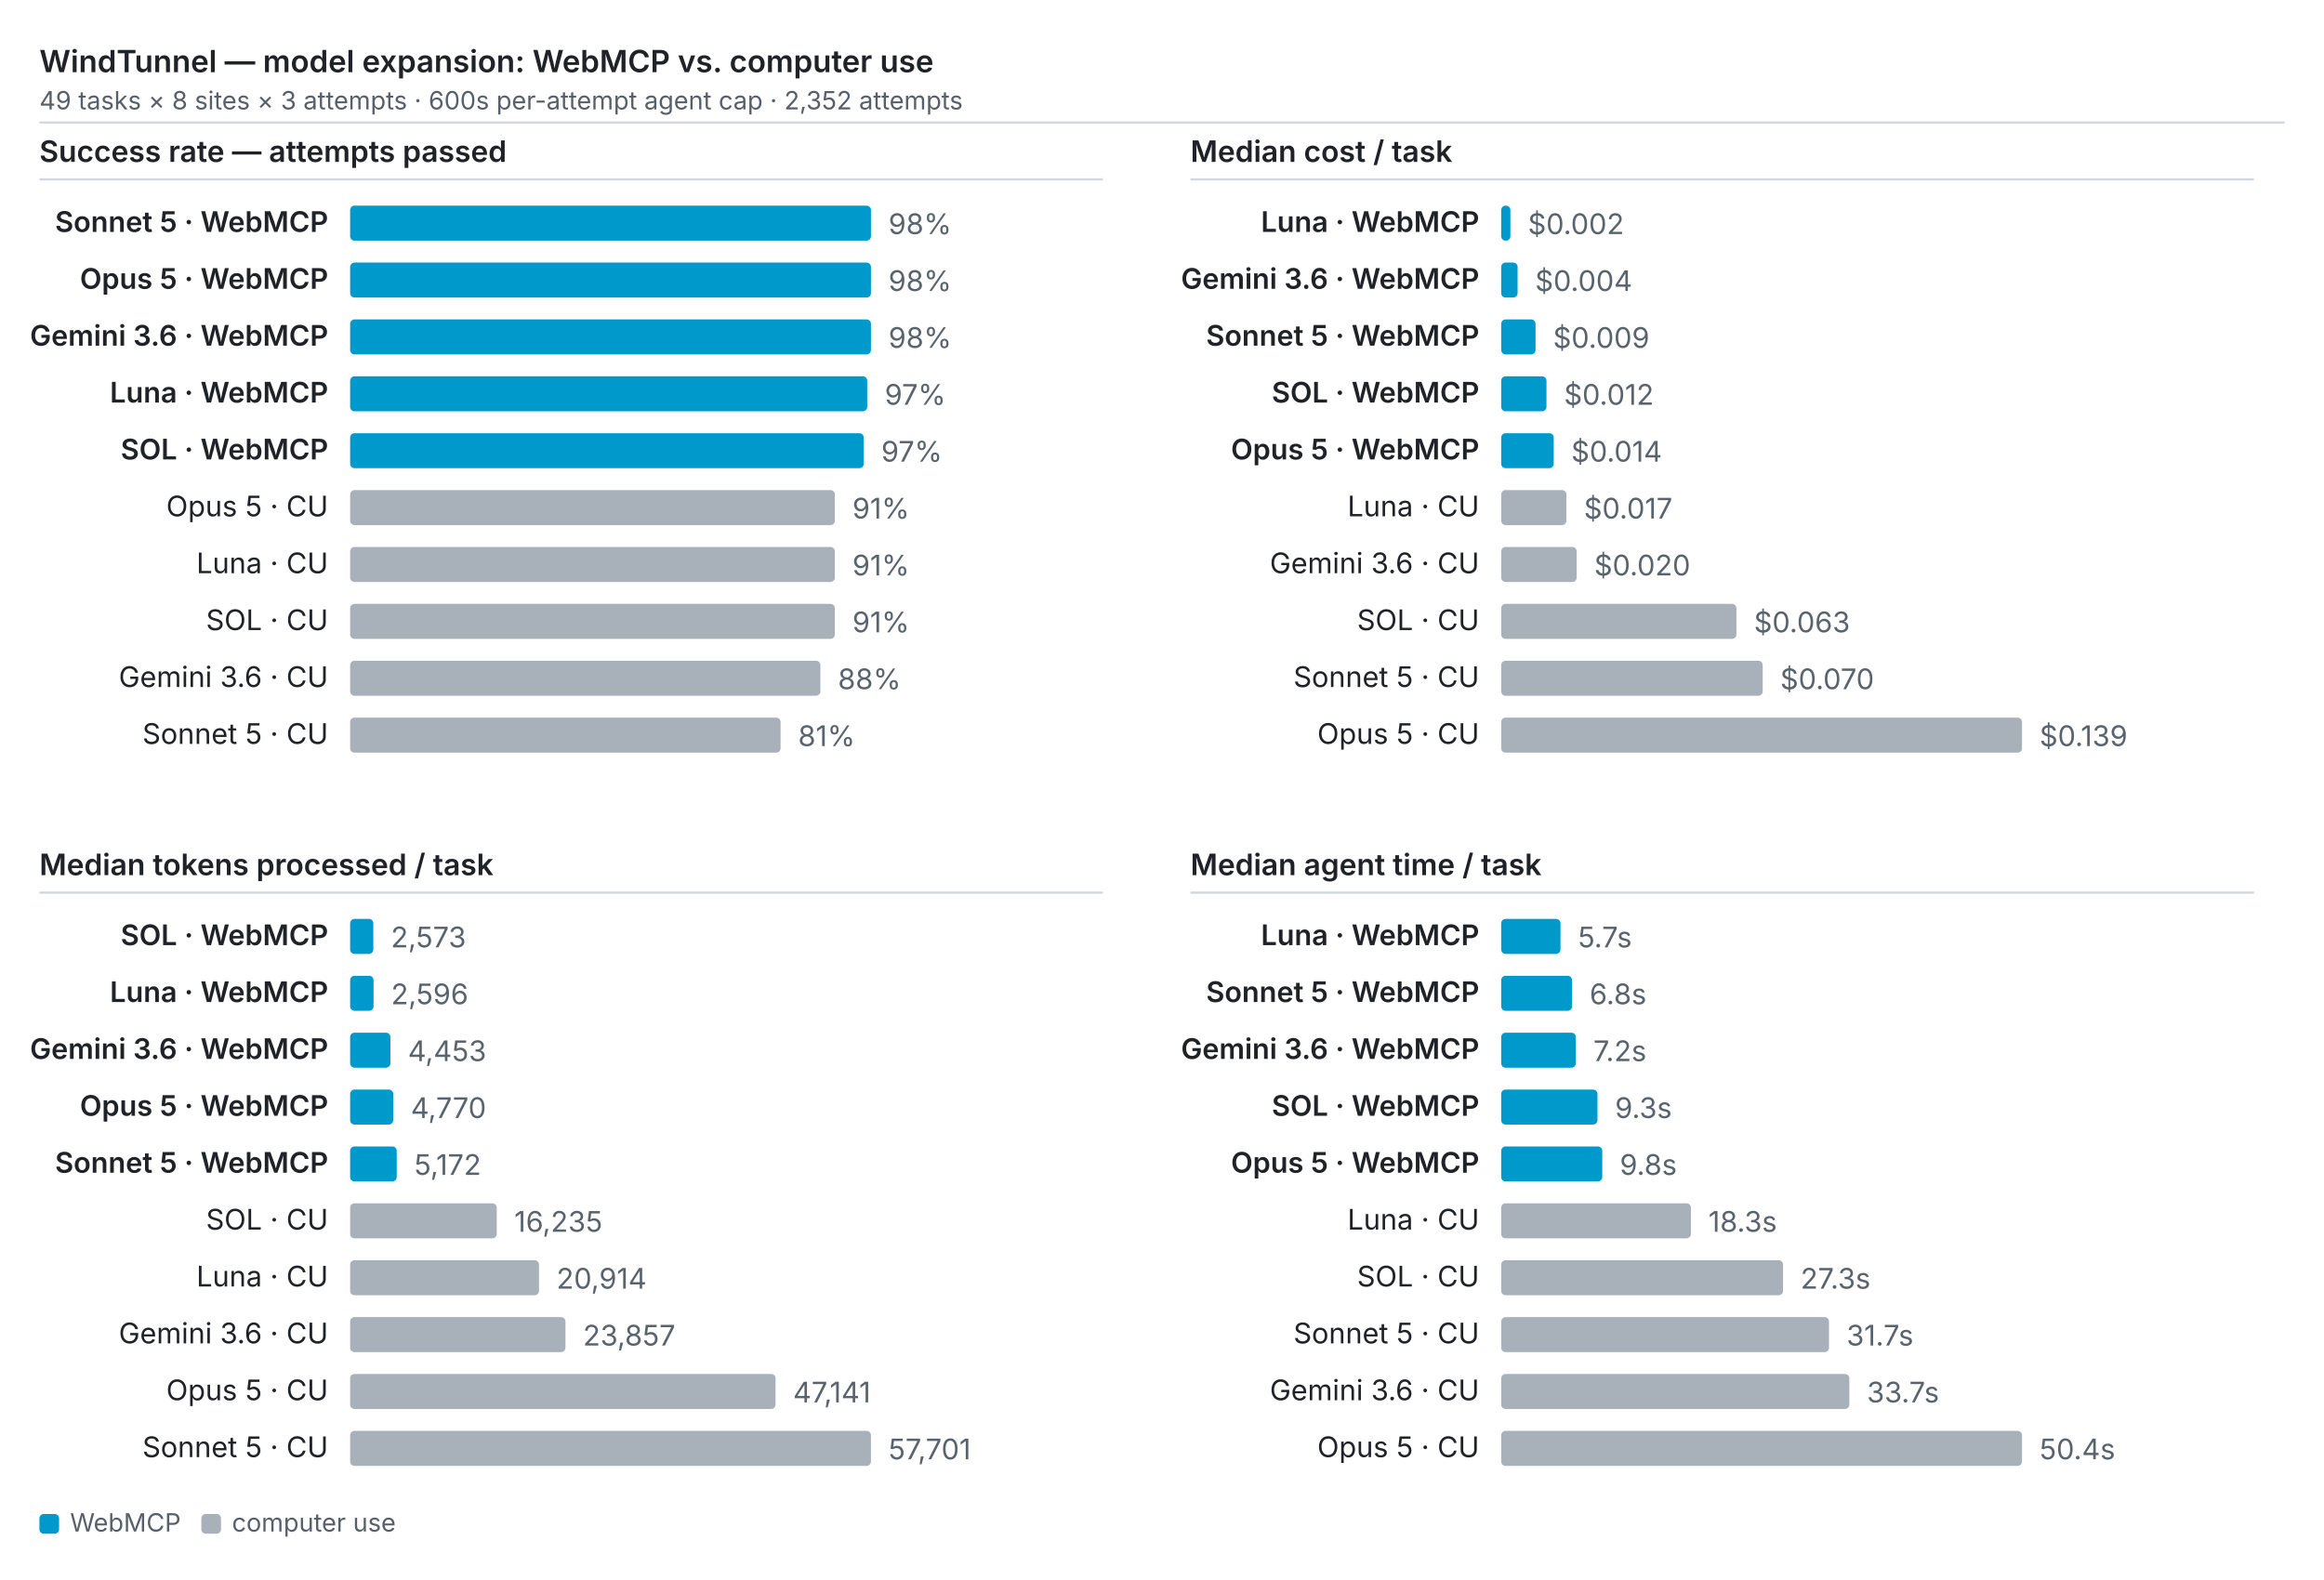
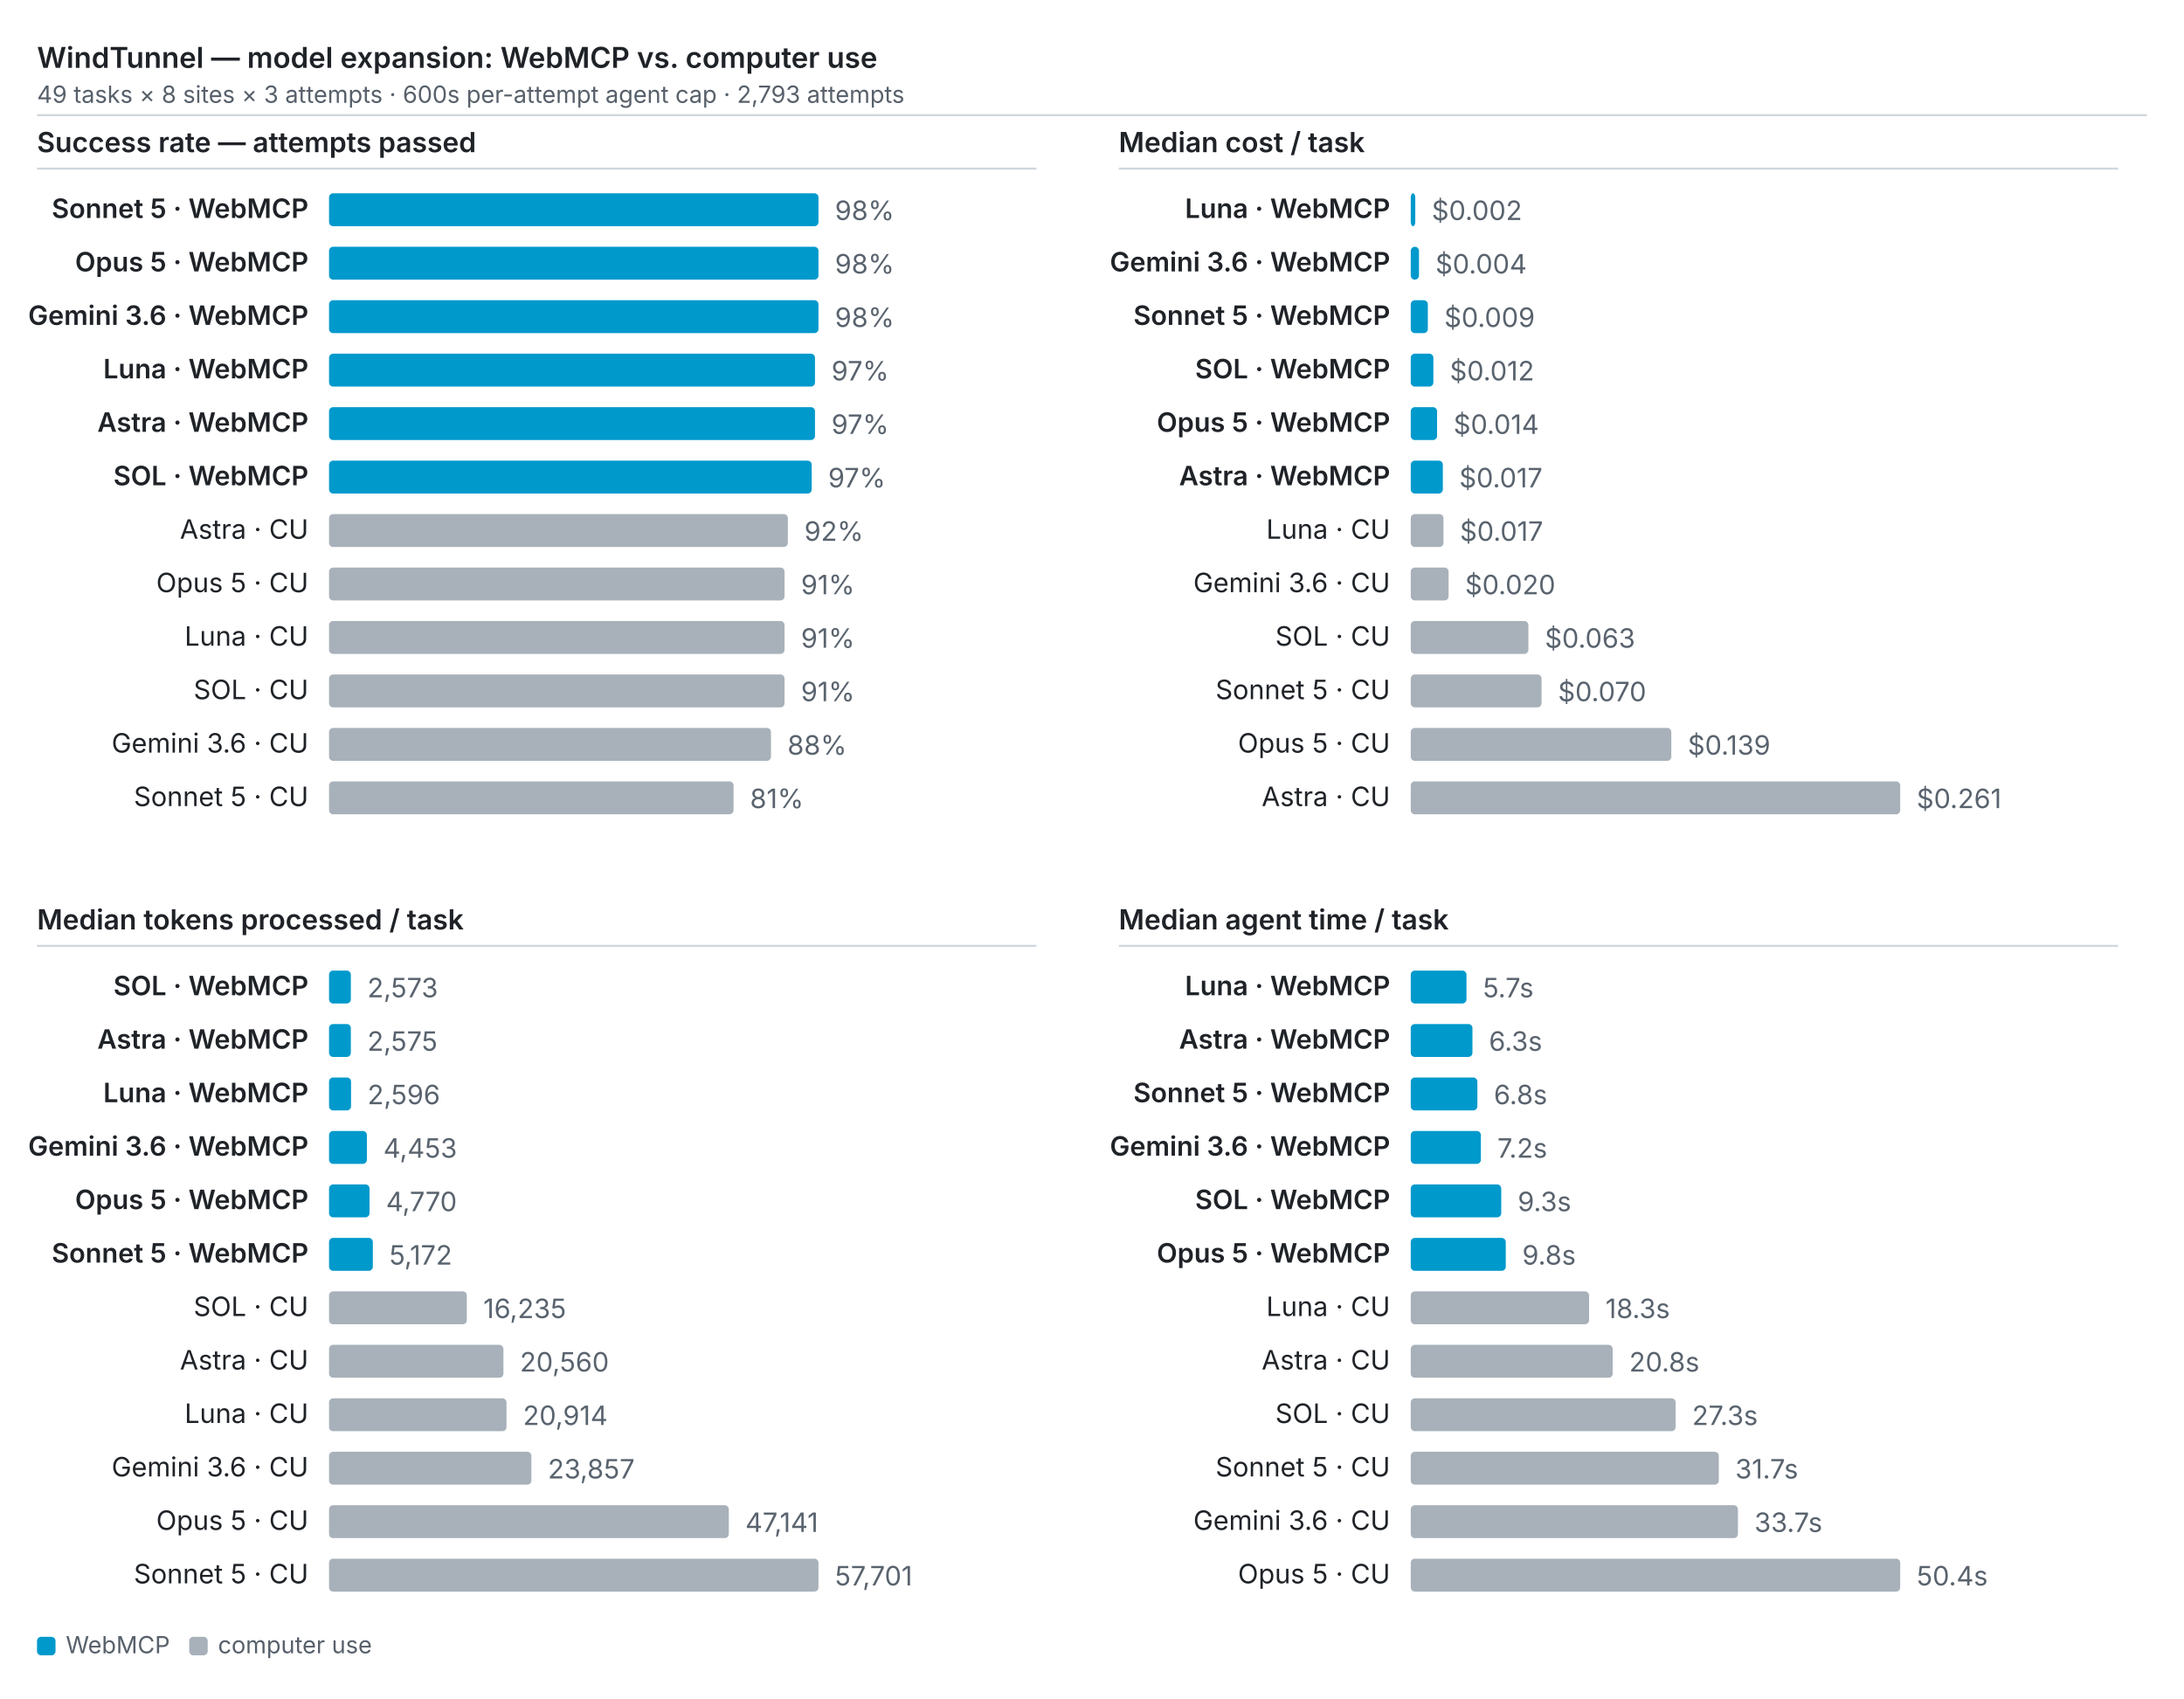
- <svg xmlns="http://www.w3.org/2000/svg" viewBox="0 0 1062 722" width="1062" height="722" font-family="system-ui,-apple-system,sans-serif" font-size="13">
+ <svg xmlns="http://www.w3.org/2000/svg" viewBox="0 0 1062 826" width="1062" height="826" font-family="system-ui,-apple-system,sans-serif" font-size="13">
  <text x="18" y="33" font-size="14" font-weight="600" fill="#1f2328">WindTunnel — model expansion: WebMCP vs. computer use</text>
-   <text x="18" y="50" font-size="11.5" fill="#57606a">49 tasks × 8 sites × 3 attempts · 600s per-attempt agent cap · 2,352 attempts</text>
+   <text x="18" y="50" font-size="11.5" fill="#57606a">49 tasks × 8 sites × 3 attempts · 600s per-attempt agent cap · 2,793 attempts</text>
  <line x1="18" y1="56" x2="1044" y2="56" stroke="#d0d7de" stroke-width="1" />
  <text x="18" y="74" font-size="13.5" font-weight="600" fill="#1f2328">Success rate — attempts passed</text>
  <line x1="18" y1="82" x2="504" y2="82" stroke="#d0d7de" stroke-width="1" />
  <text x="150" y="106" text-anchor="end" font-weight="600" fill="#1f2328">Sonnet 5 · WebMCP</text>
  <rect x="160" y="94" width="238.0" height="16" rx="2" fill="#0099cc" />
  <text x="406.0" y="107" fill="#59636e" font-variant-numeric="tabular-nums">98%</text>
  <text x="150" y="132" text-anchor="end" font-weight="600" fill="#1f2328">Opus 5 · WebMCP</text>
  <rect x="160" y="120" width="238.0" height="16" rx="2" fill="#0099cc" />
  <text x="406.0" y="133" fill="#59636e" font-variant-numeric="tabular-nums">98%</text>
  <text x="150" y="158" text-anchor="end" font-weight="600" fill="#1f2328">Gemini 3.6 · WebMCP</text>
  <rect x="160" y="146" width="238.0" height="16" rx="2" fill="#0099cc" />
  <text x="406.0" y="159" fill="#59636e" font-variant-numeric="tabular-nums">98%</text>
  <text x="150" y="184" text-anchor="end" font-weight="600" fill="#1f2328">Luna · WebMCP</text>
  <rect x="160" y="172" width="236.3" height="16" rx="2" fill="#0099cc" />
  <text x="404.3" y="185" fill="#59636e" font-variant-numeric="tabular-nums">97%</text>
-   <text x="150" y="210" text-anchor="end" font-weight="600" fill="#1f2328">SOL · WebMCP</text>
-   <rect x="160" y="198" width="234.7" height="16" rx="2" fill="#0099cc" />
-   <text x="402.7" y="211" fill="#59636e" font-variant-numeric="tabular-nums">97%</text>
-   <text x="150" y="236" text-anchor="end" font-weight="400" fill="#1f2328">Opus 5 · CU</text>
-   <rect x="160" y="224" width="221.5" height="16" rx="2" fill="#a8b1ba" />
-   <text x="389.5" y="237" fill="#59636e" font-variant-numeric="tabular-nums">91%</text>
-   <text x="150" y="262" text-anchor="end" font-weight="400" fill="#1f2328">Luna · CU</text>
-   <rect x="160" y="250" width="221.5" height="16" rx="2" fill="#a8b1ba" />
-   <text x="389.5" y="263" fill="#59636e" font-variant-numeric="tabular-nums">91%</text>
-   <text x="150" y="288" text-anchor="end" font-weight="400" fill="#1f2328">SOL · CU</text>
+   <text x="150" y="210" text-anchor="end" font-weight="600" fill="#1f2328">Astra · WebMCP</text>
+   <rect x="160" y="198" width="236.3" height="16" rx="2" fill="#0099cc" />
+   <text x="404.3" y="211" fill="#59636e" font-variant-numeric="tabular-nums">97%</text>
+   <text x="150" y="236" text-anchor="end" font-weight="600" fill="#1f2328">SOL · WebMCP</text>
+   <rect x="160" y="224" width="234.7" height="16" rx="2" fill="#0099cc" />
+   <text x="402.7" y="237" fill="#59636e" font-variant-numeric="tabular-nums">97%</text>
+   <text x="150" y="262" text-anchor="end" font-weight="400" fill="#1f2328">Astra · CU</text>
+   <rect x="160" y="250" width="223.1" height="16" rx="2" fill="#a8b1ba" />
+   <text x="391.1" y="263" fill="#59636e" font-variant-numeric="tabular-nums">92%</text>
+   <text x="150" y="288" text-anchor="end" font-weight="400" fill="#1f2328">Opus 5 · CU</text>
  <rect x="160" y="276" width="221.5" height="16" rx="2" fill="#a8b1ba" />
  <text x="389.5" y="289" fill="#59636e" font-variant-numeric="tabular-nums">91%</text>
-   <text x="150" y="314" text-anchor="end" font-weight="400" fill="#1f2328">Gemini 3.6 · CU</text>
-   <rect x="160" y="302" width="214.9" height="16" rx="2" fill="#a8b1ba" />
-   <text x="382.9" y="315" fill="#59636e" font-variant-numeric="tabular-nums">88%</text>
-   <text x="150" y="340" text-anchor="end" font-weight="400" fill="#1f2328">Sonnet 5 · CU</text>
-   <rect x="160" y="328" width="196.7" height="16" rx="2" fill="#a8b1ba" />
-   <text x="364.7" y="341" fill="#59636e" font-variant-numeric="tabular-nums">81%</text>
+   <text x="150" y="314" text-anchor="end" font-weight="400" fill="#1f2328">Luna · CU</text>
+   <rect x="160" y="302" width="221.5" height="16" rx="2" fill="#a8b1ba" />
+   <text x="389.5" y="315" fill="#59636e" font-variant-numeric="tabular-nums">91%</text>
+   <text x="150" y="340" text-anchor="end" font-weight="400" fill="#1f2328">SOL · CU</text>
+   <rect x="160" y="328" width="221.5" height="16" rx="2" fill="#a8b1ba" />
+   <text x="389.5" y="341" fill="#59636e" font-variant-numeric="tabular-nums">91%</text>
+   <text x="150" y="366" text-anchor="end" font-weight="400" fill="#1f2328">Gemini 3.6 · CU</text>
+   <rect x="160" y="354" width="214.9" height="16" rx="2" fill="#a8b1ba" />
+   <text x="382.9" y="367" fill="#59636e" font-variant-numeric="tabular-nums">88%</text>
+   <text x="150" y="392" text-anchor="end" font-weight="400" fill="#1f2328">Sonnet 5 · CU</text>
+   <rect x="160" y="380" width="196.7" height="16" rx="2" fill="#a8b1ba" />
+   <text x="364.7" y="393" fill="#59636e" font-variant-numeric="tabular-nums">81%</text>
  <text x="544" y="74" font-size="13.5" font-weight="600" fill="#1f2328">Median cost / task</text>
  <line x1="544" y1="82" x2="1030" y2="82" stroke="#d0d7de" stroke-width="1" />
  <text x="676" y="106" text-anchor="end" font-weight="600" fill="#1f2328">Luna · WebMCP</text>
-   <rect x="686" y="94" width="4.2" height="16" rx="2" fill="#0099cc" />
-   <text x="698.2" y="107" fill="#59636e" font-variant-numeric="tabular-nums">$0.002</text>
+   <rect x="686" y="94" width="2.2" height="16" rx="2" fill="#0099cc" />
+   <text x="696.2" y="107" fill="#59636e" font-variant-numeric="tabular-nums">$0.002</text>
  <text x="676" y="132" text-anchor="end" font-weight="600" fill="#1f2328">Gemini 3.6 · WebMCP</text>
-   <rect x="686" y="120" width="7.5" height="16" rx="2" fill="#0099cc" />
-   <text x="701.5" y="133" fill="#59636e" font-variant-numeric="tabular-nums">$0.004</text>
+   <rect x="686" y="120" width="4.0" height="16" rx="2" fill="#0099cc" />
+   <text x="698.0" y="133" fill="#59636e" font-variant-numeric="tabular-nums">$0.004</text>
  <text x="676" y="158" text-anchor="end" font-weight="600" fill="#1f2328">Sonnet 5 · WebMCP</text>
-   <rect x="686" y="146" width="15.7" height="16" rx="2" fill="#0099cc" />
-   <text x="709.7" y="159" fill="#59636e" font-variant-numeric="tabular-nums">$0.009</text>
+   <rect x="686" y="146" width="8.3" height="16" rx="2" fill="#0099cc" />
+   <text x="702.3" y="159" fill="#59636e" font-variant-numeric="tabular-nums">$0.009</text>
  <text x="676" y="184" text-anchor="end" font-weight="600" fill="#1f2328">SOL · WebMCP</text>
-   <rect x="686" y="172" width="20.7" height="16" rx="2" fill="#0099cc" />
-   <text x="714.7" y="185" fill="#59636e" font-variant-numeric="tabular-nums">$0.012</text>
+   <rect x="686" y="172" width="11.0" height="16" rx="2" fill="#0099cc" />
+   <text x="705.0" y="185" fill="#59636e" font-variant-numeric="tabular-nums">$0.012</text>
  <text x="676" y="210" text-anchor="end" font-weight="600" fill="#1f2328">Opus 5 · WebMCP</text>
-   <rect x="686" y="198" width="24.0" height="16" rx="2" fill="#0099cc" />
-   <text x="718.0" y="211" fill="#59636e" font-variant-numeric="tabular-nums">$0.014</text>
-   <text x="676" y="236" text-anchor="end" font-weight="400" fill="#1f2328">Luna · CU</text>
-   <rect x="686" y="224" width="29.8" height="16" rx="2" fill="#a8b1ba" />
-   <text x="723.8" y="237" fill="#59636e" font-variant-numeric="tabular-nums">$0.017</text>
-   <text x="676" y="262" text-anchor="end" font-weight="400" fill="#1f2328">Gemini 3.6 · CU</text>
-   <rect x="686" y="250" width="34.5" height="16" rx="2" fill="#a8b1ba" />
-   <text x="728.5" y="263" fill="#59636e" font-variant-numeric="tabular-nums">$0.020</text>
-   <text x="676" y="288" text-anchor="end" font-weight="400" fill="#1f2328">SOL · CU</text>
-   <rect x="686" y="276" width="107.5" height="16" rx="2" fill="#a8b1ba" />
-   <text x="801.5" y="289" fill="#59636e" font-variant-numeric="tabular-nums">$0.063</text>
-   <text x="676" y="314" text-anchor="end" font-weight="400" fill="#1f2328">Sonnet 5 · CU</text>
-   <rect x="686" y="302" width="119.5" height="16" rx="2" fill="#a8b1ba" />
-   <text x="813.5" y="315" fill="#59636e" font-variant-numeric="tabular-nums">$0.070</text>
-   <text x="676" y="340" text-anchor="end" font-weight="400" fill="#1f2328">Opus 5 · CU</text>
-   <rect x="686" y="328" width="238.0" height="16" rx="2" fill="#a8b1ba" />
-   <text x="932.0" y="341" fill="#59636e" font-variant-numeric="tabular-nums">$0.139</text>
-   <text x="18" y="400" font-size="13.5" font-weight="600" fill="#1f2328">Median tokens processed / task</text>
-   <line x1="18" y1="408" x2="504" y2="408" stroke="#d0d7de" stroke-width="1" />
-   <text x="150" y="432" text-anchor="end" font-weight="600" fill="#1f2328">SOL · WebMCP</text>
-   <rect x="160" y="420" width="10.6" height="16" rx="2" fill="#0099cc" />
-   <text x="178.6" y="433" fill="#59636e" font-variant-numeric="tabular-nums">2,573</text>
-   <text x="150" y="458" text-anchor="end" font-weight="600" fill="#1f2328">Luna · WebMCP</text>
-   <rect x="160" y="446" width="10.7" height="16" rx="2" fill="#0099cc" />
-   <text x="178.7" y="459" fill="#59636e" font-variant-numeric="tabular-nums">2,596</text>
-   <text x="150" y="484" text-anchor="end" font-weight="600" fill="#1f2328">Gemini 3.6 · WebMCP</text>
-   <rect x="160" y="472" width="18.4" height="16" rx="2" fill="#0099cc" />
-   <text x="186.4" y="485" fill="#59636e" font-variant-numeric="tabular-nums">4,453</text>
-   <text x="150" y="510" text-anchor="end" font-weight="600" fill="#1f2328">Opus 5 · WebMCP</text>
-   <rect x="160" y="498" width="19.7" height="16" rx="2" fill="#0099cc" />
-   <text x="187.7" y="511" fill="#59636e" font-variant-numeric="tabular-nums">4,770</text>
-   <text x="150" y="536" text-anchor="end" font-weight="600" fill="#1f2328">Sonnet 5 · WebMCP</text>
-   <rect x="160" y="524" width="21.3" height="16" rx="2" fill="#0099cc" />
-   <text x="189.3" y="537" fill="#59636e" font-variant-numeric="tabular-nums">5,172</text>
-   <text x="150" y="562" text-anchor="end" font-weight="400" fill="#1f2328">SOL · CU</text>
-   <rect x="160" y="550" width="67.0" height="16" rx="2" fill="#a8b1ba" />
-   <text x="235.0" y="563" fill="#59636e" font-variant-numeric="tabular-nums">16,235</text>
-   <text x="150" y="588" text-anchor="end" font-weight="400" fill="#1f2328">Luna · CU</text>
-   <rect x="160" y="576" width="86.3" height="16" rx="2" fill="#a8b1ba" />
-   <text x="254.3" y="589" fill="#59636e" font-variant-numeric="tabular-nums">20,914</text>
-   <text x="150" y="614" text-anchor="end" font-weight="400" fill="#1f2328">Gemini 3.6 · CU</text>
-   <rect x="160" y="602" width="98.4" height="16" rx="2" fill="#a8b1ba" />
-   <text x="266.4" y="615" fill="#59636e" font-variant-numeric="tabular-nums">23,857</text>
-   <text x="150" y="640" text-anchor="end" font-weight="400" fill="#1f2328">Opus 5 · CU</text>
-   <rect x="160" y="628" width="194.4" height="16" rx="2" fill="#a8b1ba" />
-   <text x="362.4" y="641" fill="#59636e" font-variant-numeric="tabular-nums">47,141</text>
-   <text x="150" y="666" text-anchor="end" font-weight="400" fill="#1f2328">Sonnet 5 · CU</text>
-   <rect x="160" y="654" width="238.0" height="16" rx="2" fill="#a8b1ba" />
-   <text x="406.0" y="667" fill="#59636e" font-variant-numeric="tabular-nums">57,701</text>
-   <text x="544" y="400" font-size="13.5" font-weight="600" fill="#1f2328">Median agent time / task</text>
-   <line x1="544" y1="408" x2="1030" y2="408" stroke="#d0d7de" stroke-width="1" />
-   <text x="676" y="432" text-anchor="end" font-weight="600" fill="#1f2328">Luna · WebMCP</text>
-   <rect x="686" y="420" width="27.1" height="16" rx="2" fill="#0099cc" />
-   <text x="721.1" y="433" fill="#59636e" font-variant-numeric="tabular-nums">5.7s</text>
-   <text x="676" y="458" text-anchor="end" font-weight="600" fill="#1f2328">Sonnet 5 · WebMCP</text>
-   <rect x="686" y="446" width="32.4" height="16" rx="2" fill="#0099cc" />
-   <text x="726.4" y="459" fill="#59636e" font-variant-numeric="tabular-nums">6.8s</text>
-   <text x="676" y="484" text-anchor="end" font-weight="600" fill="#1f2328">Gemini 3.6 · WebMCP</text>
-   <rect x="686" y="472" width="34.1" height="16" rx="2" fill="#0099cc" />
-   <text x="728.1" y="485" fill="#59636e" font-variant-numeric="tabular-nums">7.2s</text>
-   <text x="676" y="510" text-anchor="end" font-weight="600" fill="#1f2328">SOL · WebMCP</text>
-   <rect x="686" y="498" width="44.0" height="16" rx="2" fill="#0099cc" />
-   <text x="738.0" y="511" fill="#59636e" font-variant-numeric="tabular-nums">9.3s</text>
-   <text x="676" y="536" text-anchor="end" font-weight="600" fill="#1f2328">Opus 5 · WebMCP</text>
-   <rect x="686" y="524" width="46.2" height="16" rx="2" fill="#0099cc" />
-   <text x="740.2" y="537" fill="#59636e" font-variant-numeric="tabular-nums">9.8s</text>
-   <text x="676" y="562" text-anchor="end" font-weight="400" fill="#1f2328">Luna · CU</text>
-   <rect x="686" y="550" width="86.7" height="16" rx="2" fill="#a8b1ba" />
-   <text x="780.7" y="563" fill="#59636e" font-variant-numeric="tabular-nums">18.3s</text>
-   <text x="676" y="588" text-anchor="end" font-weight="400" fill="#1f2328">SOL · CU</text>
-   <rect x="686" y="576" width="128.8" height="16" rx="2" fill="#a8b1ba" />
-   <text x="822.8" y="589" fill="#59636e" font-variant-numeric="tabular-nums">27.3s</text>
-   <text x="676" y="614" text-anchor="end" font-weight="400" fill="#1f2328">Sonnet 5 · CU</text>
-   <rect x="686" y="602" width="149.8" height="16" rx="2" fill="#a8b1ba" />
-   <text x="843.8" y="615" fill="#59636e" font-variant-numeric="tabular-nums">31.7s</text>
-   <text x="676" y="640" text-anchor="end" font-weight="400" fill="#1f2328">Gemini 3.6 · CU</text>
-   <rect x="686" y="628" width="159.1" height="16" rx="2" fill="#a8b1ba" />
-   <text x="853.1" y="641" fill="#59636e" font-variant-numeric="tabular-nums">33.7s</text>
-   <text x="676" y="666" text-anchor="end" font-weight="400" fill="#1f2328">Opus 5 · CU</text>
-   <rect x="686" y="654" width="238.0" height="16" rx="2" fill="#a8b1ba" />
-   <text x="932.0" y="667" fill="#59636e" font-variant-numeric="tabular-nums">50.4s</text>
-   <rect x="18" y="692" width="9" height="9" rx="2" fill="#0099cc" />
-   <text x="32" y="700" font-size="11.5" fill="#57606a">WebMCP</text>
-   <rect x="92" y="692" width="9" height="9" rx="2" fill="#a8b1ba" />
-   <text x="106" y="700" font-size="11.5" fill="#57606a">computer use</text>
+   <rect x="686" y="198" width="12.8" height="16" rx="2" fill="#0099cc" />
+   <text x="706.8" y="211" fill="#59636e" font-variant-numeric="tabular-nums">$0.014</text>
+   <text x="676" y="236" text-anchor="end" font-weight="600" fill="#1f2328">Astra · WebMCP</text>
+   <rect x="686" y="224" width="15.6" height="16" rx="2" fill="#0099cc" />
+   <text x="709.6" y="237" fill="#59636e" font-variant-numeric="tabular-nums">$0.017</text>
+   <text x="676" y="262" text-anchor="end" font-weight="400" fill="#1f2328">Luna · CU</text>
+   <rect x="686" y="250" width="15.9" height="16" rx="2" fill="#a8b1ba" />
+   <text x="709.9" y="263" fill="#59636e" font-variant-numeric="tabular-nums">$0.017</text>
+   <text x="676" y="288" text-anchor="end" font-weight="400" fill="#1f2328">Gemini 3.6 · CU</text>
+   <rect x="686" y="276" width="18.4" height="16" rx="2" fill="#a8b1ba" />
+   <text x="712.4" y="289" fill="#59636e" font-variant-numeric="tabular-nums">$0.020</text>
+   <text x="676" y="314" text-anchor="end" font-weight="400" fill="#1f2328">SOL · CU</text>
+   <rect x="686" y="302" width="57.2" height="16" rx="2" fill="#a8b1ba" />
+   <text x="751.2" y="315" fill="#59636e" font-variant-numeric="tabular-nums">$0.063</text>
+   <text x="676" y="340" text-anchor="end" font-weight="400" fill="#1f2328">Sonnet 5 · CU</text>
+   <rect x="686" y="328" width="63.6" height="16" rx="2" fill="#a8b1ba" />
+   <text x="757.6" y="341" fill="#59636e" font-variant-numeric="tabular-nums">$0.070</text>
+   <text x="676" y="366" text-anchor="end" font-weight="400" fill="#1f2328">Opus 5 · CU</text>
+   <rect x="686" y="354" width="126.7" height="16" rx="2" fill="#a8b1ba" />
+   <text x="820.7" y="367" fill="#59636e" font-variant-numeric="tabular-nums">$0.139</text>
+   <text x="676" y="392" text-anchor="end" font-weight="400" fill="#1f2328">Astra · CU</text>
+   <rect x="686" y="380" width="238.0" height="16" rx="2" fill="#a8b1ba" />
+   <text x="932.0" y="393" fill="#59636e" font-variant-numeric="tabular-nums">$0.261</text>
+   <text x="18" y="452" font-size="13.5" font-weight="600" fill="#1f2328">Median tokens processed / task</text>
+   <line x1="18" y1="460" x2="504" y2="460" stroke="#d0d7de" stroke-width="1" />
+   <text x="150" y="484" text-anchor="end" font-weight="600" fill="#1f2328">SOL · WebMCP</text>
+   <rect x="160" y="472" width="10.6" height="16" rx="2" fill="#0099cc" />
+   <text x="178.6" y="485" fill="#59636e" font-variant-numeric="tabular-nums">2,573</text>
+   <text x="150" y="510" text-anchor="end" font-weight="600" fill="#1f2328">Astra · WebMCP</text>
+   <rect x="160" y="498" width="10.6" height="16" rx="2" fill="#0099cc" />
+   <text x="178.6" y="511" fill="#59636e" font-variant-numeric="tabular-nums">2,575</text>
+   <text x="150" y="536" text-anchor="end" font-weight="600" fill="#1f2328">Luna · WebMCP</text>
+   <rect x="160" y="524" width="10.7" height="16" rx="2" fill="#0099cc" />
+   <text x="178.7" y="537" fill="#59636e" font-variant-numeric="tabular-nums">2,596</text>
+   <text x="150" y="562" text-anchor="end" font-weight="600" fill="#1f2328">Gemini 3.6 · WebMCP</text>
+   <rect x="160" y="550" width="18.4" height="16" rx="2" fill="#0099cc" />
+   <text x="186.4" y="563" fill="#59636e" font-variant-numeric="tabular-nums">4,453</text>
+   <text x="150" y="588" text-anchor="end" font-weight="600" fill="#1f2328">Opus 5 · WebMCP</text>
+   <rect x="160" y="576" width="19.7" height="16" rx="2" fill="#0099cc" />
+   <text x="187.7" y="589" fill="#59636e" font-variant-numeric="tabular-nums">4,770</text>
+   <text x="150" y="614" text-anchor="end" font-weight="600" fill="#1f2328">Sonnet 5 · WebMCP</text>
+   <rect x="160" y="602" width="21.3" height="16" rx="2" fill="#0099cc" />
+   <text x="189.3" y="615" fill="#59636e" font-variant-numeric="tabular-nums">5,172</text>
+   <text x="150" y="640" text-anchor="end" font-weight="400" fill="#1f2328">SOL · CU</text>
+   <rect x="160" y="628" width="67.0" height="16" rx="2" fill="#a8b1ba" />
+   <text x="235.0" y="641" fill="#59636e" font-variant-numeric="tabular-nums">16,235</text>
+   <text x="150" y="666" text-anchor="end" font-weight="400" fill="#1f2328">Astra · CU</text>
+   <rect x="160" y="654" width="84.8" height="16" rx="2" fill="#a8b1ba" />
+   <text x="252.8" y="667" fill="#59636e" font-variant-numeric="tabular-nums">20,560</text>
+   <text x="150" y="692" text-anchor="end" font-weight="400" fill="#1f2328">Luna · CU</text>
+   <rect x="160" y="680" width="86.3" height="16" rx="2" fill="#a8b1ba" />
+   <text x="254.3" y="693" fill="#59636e" font-variant-numeric="tabular-nums">20,914</text>
+   <text x="150" y="718" text-anchor="end" font-weight="400" fill="#1f2328">Gemini 3.6 · CU</text>
+   <rect x="160" y="706" width="98.4" height="16" rx="2" fill="#a8b1ba" />
+   <text x="266.4" y="719" fill="#59636e" font-variant-numeric="tabular-nums">23,857</text>
+   <text x="150" y="744" text-anchor="end" font-weight="400" fill="#1f2328">Opus 5 · CU</text>
+   <rect x="160" y="732" width="194.4" height="16" rx="2" fill="#a8b1ba" />
+   <text x="362.4" y="745" fill="#59636e" font-variant-numeric="tabular-nums">47,141</text>
+   <text x="150" y="770" text-anchor="end" font-weight="400" fill="#1f2328">Sonnet 5 · CU</text>
+   <rect x="160" y="758" width="238.0" height="16" rx="2" fill="#a8b1ba" />
+   <text x="406.0" y="771" fill="#59636e" font-variant-numeric="tabular-nums">57,701</text>
+   <text x="544" y="452" font-size="13.5" font-weight="600" fill="#1f2328">Median agent time / task</text>
+   <line x1="544" y1="460" x2="1030" y2="460" stroke="#d0d7de" stroke-width="1" />
+   <text x="676" y="484" text-anchor="end" font-weight="600" fill="#1f2328">Luna · WebMCP</text>
+   <rect x="686" y="472" width="27.1" height="16" rx="2" fill="#0099cc" />
+   <text x="721.1" y="485" fill="#59636e" font-variant-numeric="tabular-nums">5.7s</text>
+   <text x="676" y="510" text-anchor="end" font-weight="600" fill="#1f2328">Astra · WebMCP</text>
+   <rect x="686" y="498" width="30.0" height="16" rx="2" fill="#0099cc" />
+   <text x="724.0" y="511" fill="#59636e" font-variant-numeric="tabular-nums">6.3s</text>
+   <text x="676" y="536" text-anchor="end" font-weight="600" fill="#1f2328">Sonnet 5 · WebMCP</text>
+   <rect x="686" y="524" width="32.4" height="16" rx="2" fill="#0099cc" />
+   <text x="726.4" y="537" fill="#59636e" font-variant-numeric="tabular-nums">6.8s</text>
+   <text x="676" y="562" text-anchor="end" font-weight="600" fill="#1f2328">Gemini 3.6 · WebMCP</text>
+   <rect x="686" y="550" width="34.1" height="16" rx="2" fill="#0099cc" />
+   <text x="728.1" y="563" fill="#59636e" font-variant-numeric="tabular-nums">7.2s</text>
+   <text x="676" y="588" text-anchor="end" font-weight="600" fill="#1f2328">SOL · WebMCP</text>
+   <rect x="686" y="576" width="44.0" height="16" rx="2" fill="#0099cc" />
+   <text x="738.0" y="589" fill="#59636e" font-variant-numeric="tabular-nums">9.3s</text>
+   <text x="676" y="614" text-anchor="end" font-weight="600" fill="#1f2328">Opus 5 · WebMCP</text>
+   <rect x="686" y="602" width="46.2" height="16" rx="2" fill="#0099cc" />
+   <text x="740.2" y="615" fill="#59636e" font-variant-numeric="tabular-nums">9.8s</text>
+   <text x="676" y="640" text-anchor="end" font-weight="400" fill="#1f2328">Luna · CU</text>
+   <rect x="686" y="628" width="86.7" height="16" rx="2" fill="#a8b1ba" />
+   <text x="780.7" y="641" fill="#59636e" font-variant-numeric="tabular-nums">18.3s</text>
+   <text x="676" y="666" text-anchor="end" font-weight="400" fill="#1f2328">Astra · CU</text>
+   <rect x="686" y="654" width="98.2" height="16" rx="2" fill="#a8b1ba" />
+   <text x="792.2" y="667" fill="#59636e" font-variant-numeric="tabular-nums">20.8s</text>
+   <text x="676" y="692" text-anchor="end" font-weight="400" fill="#1f2328">SOL · CU</text>
+   <rect x="686" y="680" width="128.8" height="16" rx="2" fill="#a8b1ba" />
+   <text x="822.8" y="693" fill="#59636e" font-variant-numeric="tabular-nums">27.3s</text>
+   <text x="676" y="718" text-anchor="end" font-weight="400" fill="#1f2328">Sonnet 5 · CU</text>
+   <rect x="686" y="706" width="149.8" height="16" rx="2" fill="#a8b1ba" />
+   <text x="843.8" y="719" fill="#59636e" font-variant-numeric="tabular-nums">31.7s</text>
+   <text x="676" y="744" text-anchor="end" font-weight="400" fill="#1f2328">Gemini 3.6 · CU</text>
+   <rect x="686" y="732" width="159.1" height="16" rx="2" fill="#a8b1ba" />
+   <text x="853.1" y="745" fill="#59636e" font-variant-numeric="tabular-nums">33.7s</text>
+   <text x="676" y="770" text-anchor="end" font-weight="400" fill="#1f2328">Opus 5 · CU</text>
+   <rect x="686" y="758" width="238.0" height="16" rx="2" fill="#a8b1ba" />
+   <text x="932.0" y="771" fill="#59636e" font-variant-numeric="tabular-nums">50.4s</text>
+   <rect x="18" y="796" width="9" height="9" rx="2" fill="#0099cc" />
+   <text x="32" y="804" font-size="11.5" fill="#57606a">WebMCP</text>
+   <rect x="92" y="796" width="9" height="9" rx="2" fill="#a8b1ba" />
+   <text x="106" y="804" font-size="11.5" fill="#57606a">computer use</text>
</svg>
